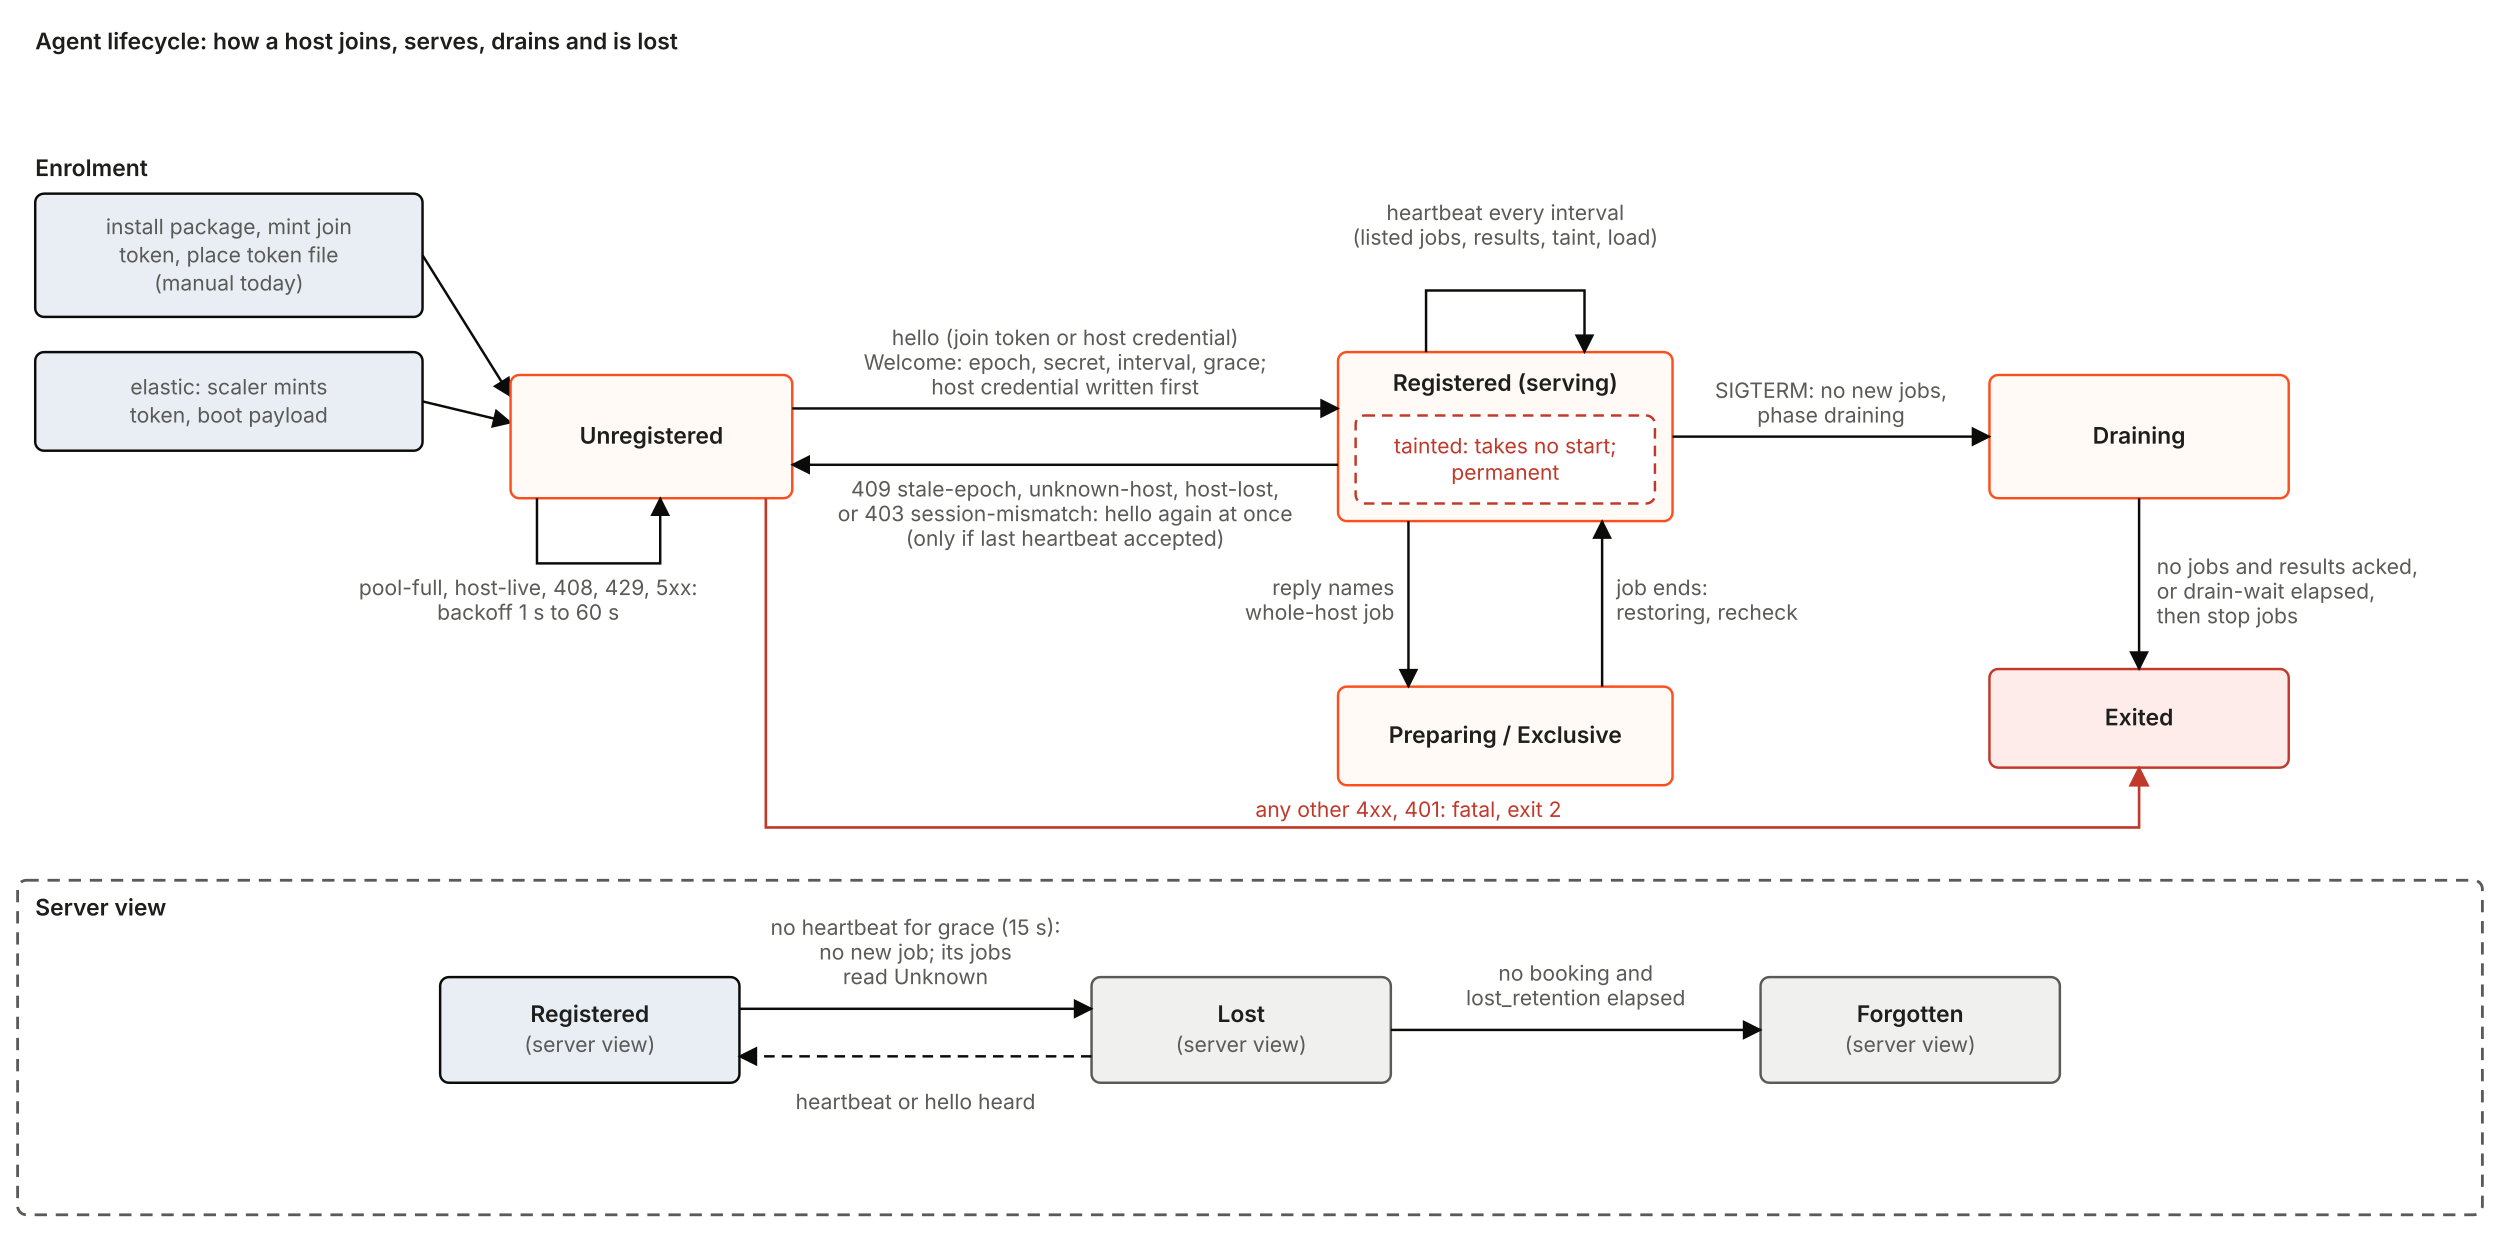
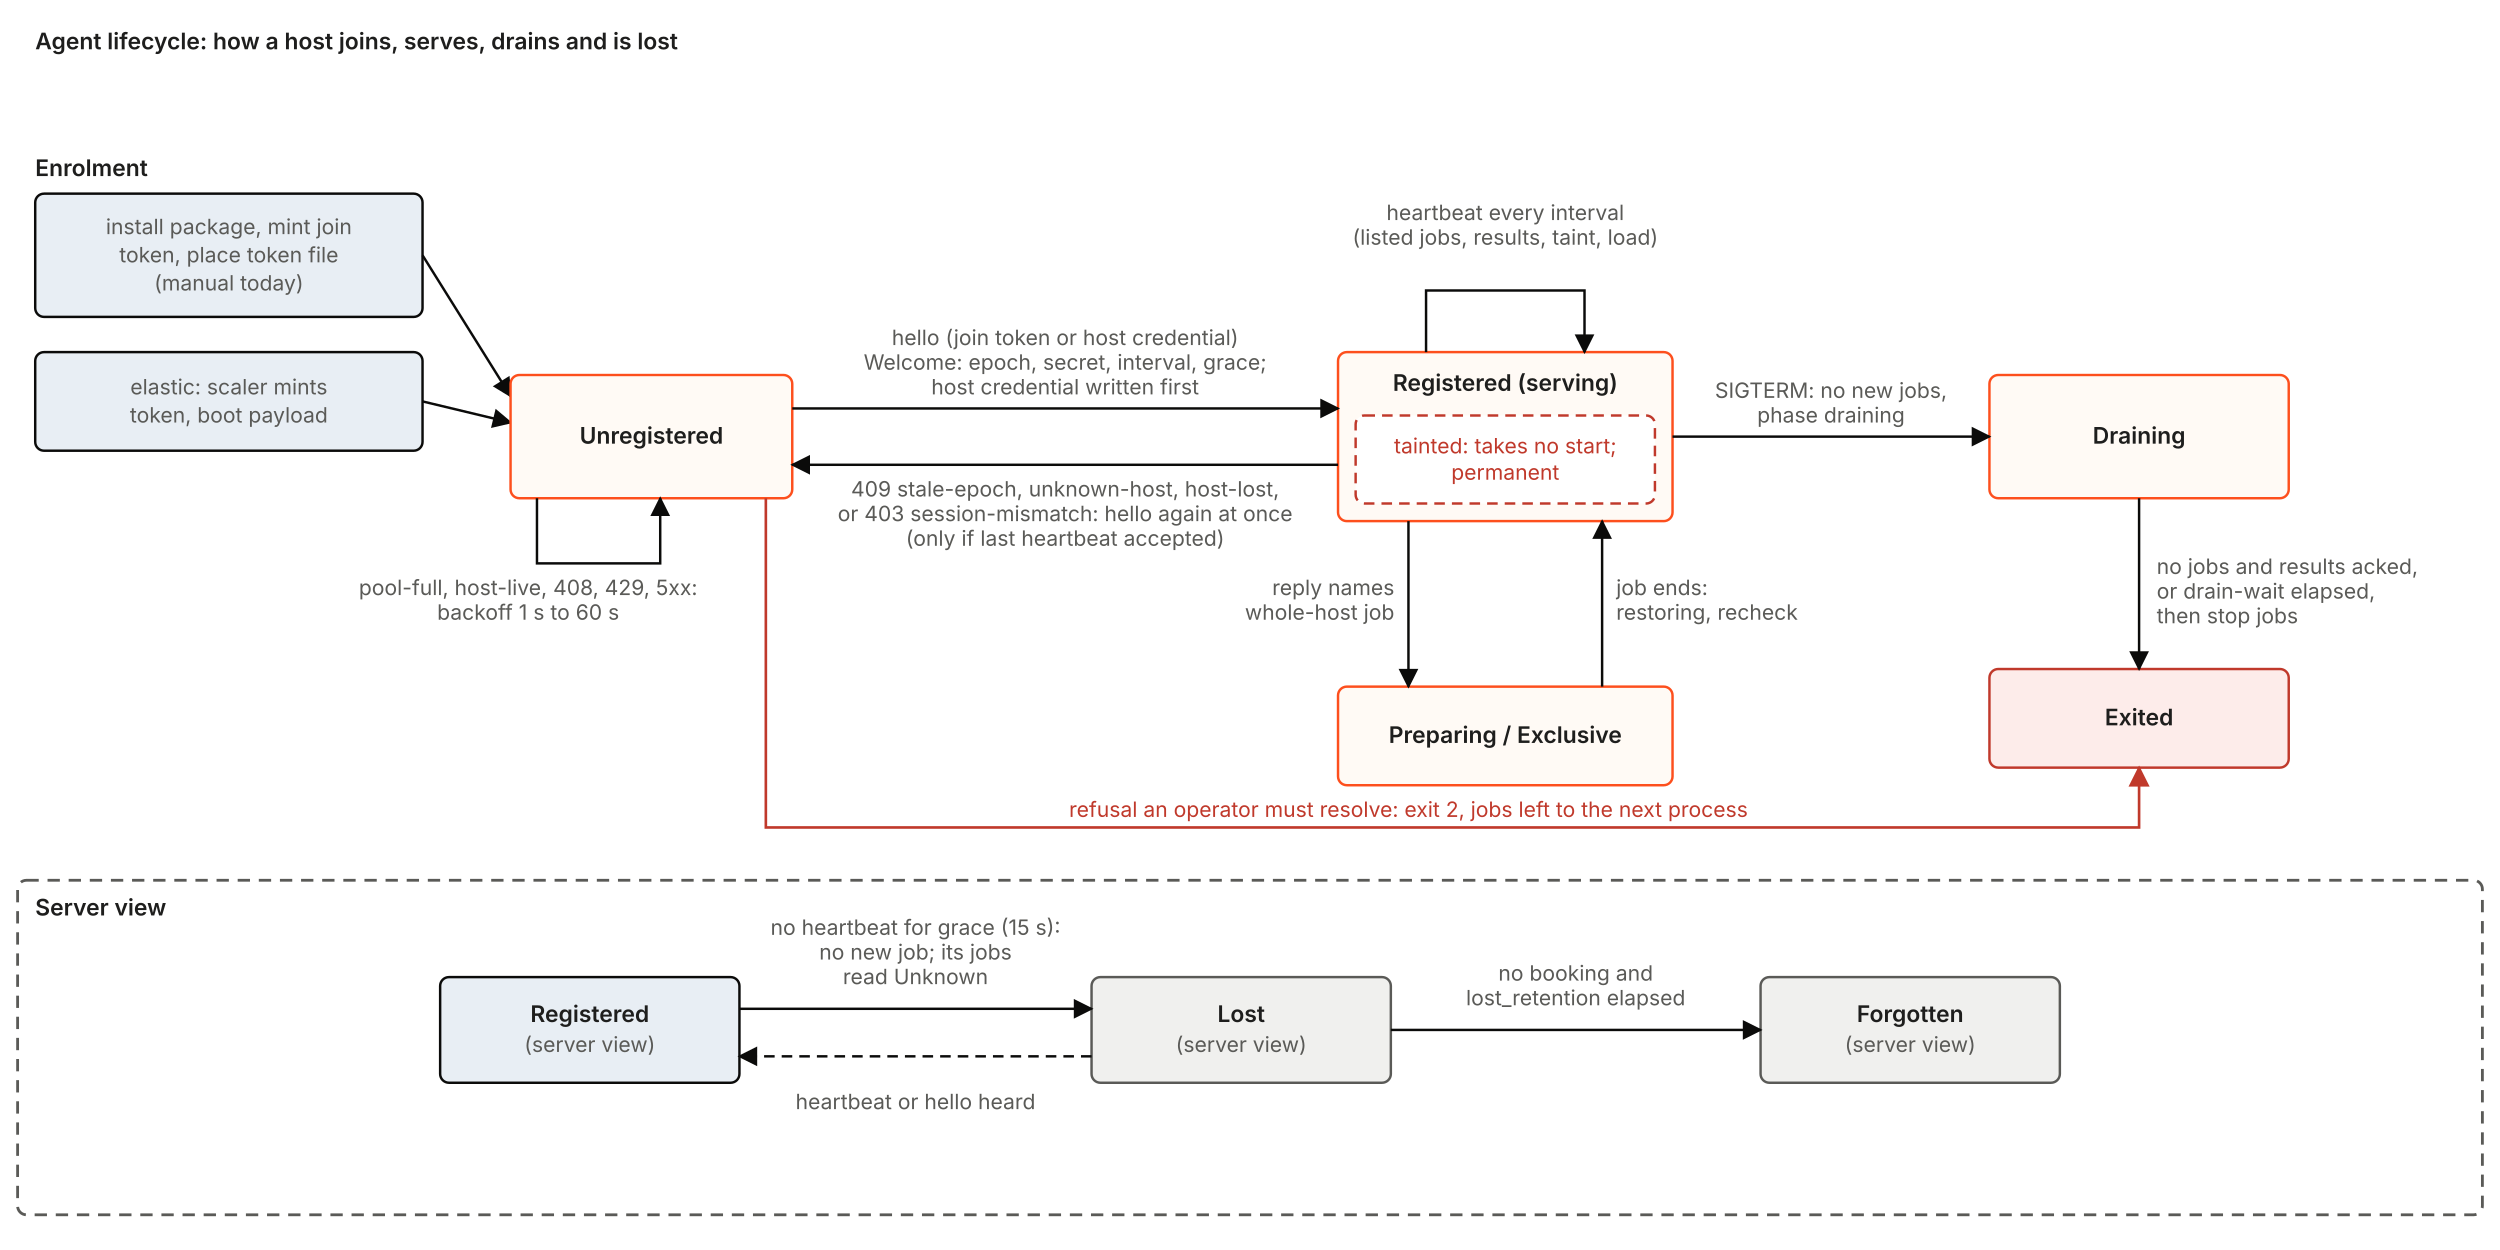
<svg xmlns="http://www.w3.org/2000/svg" viewBox="0 0 1420 710" width="1420" height="710" role="img" aria-label="State machine of the host agent: unregistered, registered, preparing for a whole-host job, draining and exited, plus the service view of a lost and forgotten host.">
  <defs>
    <marker id="agent-lifecycle-ak" viewBox="0 0 10 10" refX="9" refY="5" markerWidth="8" markerHeight="8" orient="auto-start-reverse">
      <path d="M0,0 L10,5 L0,10 z" fill="#0B0B0A" />
    </marker>
    <marker id="agent-lifecycle-ao" viewBox="0 0 10 10" refX="9" refY="5" markerWidth="8" markerHeight="8" orient="auto-start-reverse">
      <path d="M0,0 L10,5 L0,10 z" fill="#FD4F1D" />
    </marker>
    <marker id="agent-lifecycle-ar" viewBox="0 0 10 10" refX="9" refY="5" markerWidth="8" markerHeight="8" orient="auto-start-reverse">
      <path d="M0,0 L10,5 L0,10 z" fill="#C0392B" />
    </marker>
  </defs>
  <style>
.box{fill:#FFFFFF;stroke:#0B0B0A;stroke-width:1.4}
.box-b{fill:#E8EEF4;stroke:#0B0B0A;stroke-width:1.4}
.box-o{fill:#FFFAF5;stroke:#FD4F1D;stroke-width:1.4}
.box-a{fill:#FD4F1D;stroke:#FD4F1D;stroke-width:1.4}
.box-t{fill:none;stroke:#FD4F1D;stroke-width:2}
.box-p{fill:none;stroke:#5A5A57;stroke-width:1.6;stroke-dasharray:7 5}
.box-g{fill:#F0F0EE;stroke:#5A5A57;stroke-width:1.4}
.box-gd{fill:#F0F0EE;stroke:#5A5A57;stroke-width:1.4;stroke-dasharray:6 4}
.box-r{fill:#FDECEA;stroke:#C0392B;stroke-width:1.4}
.box-rd{fill:#FFFFFF;stroke:#C0392B;stroke-width:1.4;stroke-dasharray:6 4}
.box-n{fill:#E6F4EA;stroke:#2E7D32;stroke-width:1.4}
.ln{stroke:#0B0B0A;fill:none;stroke-width:1.4}
.ln-d{stroke:#0B0B0A;fill:none;stroke-width:1.4;stroke-dasharray:6 4}
.ln-o{stroke:#FD4F1D;fill:none;stroke-width:1.6}
.ln-r{stroke:#C0392B;fill:none;stroke-width:1.5}
.ln-rd{stroke:#C0392B;fill:none;stroke-width:1.5;stroke-dasharray:6 4}
text{fill:#1E1E1D;font-family:system-ui,-apple-system,'Segoe UI',sans-serif;font-size:13px}
.b{font-weight:600}
.t-m{fill:#5A5A57;font-size:12px}
.t-r{fill:#C0392B;font-size:12px}
.t-w{fill:#FFFFFF;font-weight:600}
.lbl{paint-order:stroke;stroke:#FFFFFF;stroke-width:4px;stroke-linejoin:round}
</style>
  <rect x="0" y="0" width="1420" height="710" fill="#FFFFFF" />
  <text x="20" y="28" class="b" text-anchor="start" font-size="16">Agent lifecycle: how a host joins, serves, drains and is lost</text>
  <text x="20" y="100" class="b" text-anchor="start">Enrolment</text>
  <rect x="20" y="110" width="220" height="70" rx="5" class="box-b" />
  <text x="130.0" y="133.0" class="t-m" text-anchor="middle">install package, mint join</text>
  <text x="130.0" y="149.0" class="t-m" text-anchor="middle">token, place token file</text>
  <text x="130.0" y="165.0" class="t-m" text-anchor="middle">(manual today)</text>
  <rect x="20" y="200" width="220" height="56" rx="5" class="box-b" />
  <text x="130.0" y="224.0" class="t-m" text-anchor="middle">elastic: scaler mints</text>
  <text x="130.0" y="240.0" class="t-m" text-anchor="middle">token, boot payload</text>
  <path d="M240,145 L290,225" class="ln" marker-end="url(#agent-lifecycle-ak)" />
  <path d="M240,228 L290,240" class="ln" marker-end="url(#agent-lifecycle-ak)" />
  <rect x="290" y="213" width="160" height="70" rx="5" class="box-o" />
  <text x="370.0" y="252.0" class="b" text-anchor="middle">Unregistered</text>
  <rect x="760" y="200" width="190" height="96" rx="5" class="box-o" />
  <text x="855" y="222" class="b" text-anchor="middle">Registered (serving)</text>
  <rect x="770" y="236" width="170" height="50" rx="5" class="box-rd" />
  <text x="855.0" y="257.5" class="t-r" text-anchor="middle">tainted: takes no start;</text>
  <text x="855.0" y="272.5" class="t-r" text-anchor="middle">permanent</text>
  <path d="M450,232 L760,232" class="ln" marker-end="url(#agent-lifecycle-ak)" />
  <text x="605" y="196" class="t-m lbl" text-anchor="middle">hello (join token or host credential)</text>
  <text x="605" y="210" class="t-m lbl" text-anchor="middle">Welcome: epoch, secret, interval, grace;</text>
  <text x="605" y="224" class="t-m lbl" text-anchor="middle">host credential written first</text>
  <path d="M760,264 L450,264" class="ln" marker-end="url(#agent-lifecycle-ak)" />
  <text x="605" y="282" class="t-m lbl" text-anchor="middle">409 stale-epoch, unknown-host, host-lost,</text>
  <text x="605" y="296" class="t-m lbl" text-anchor="middle">or 403 session-mismatch: hello again at once</text>
  <text x="605" y="310" class="t-m lbl" text-anchor="middle">(only if last heartbeat accepted)</text>
  <path d="M305,283 L305,320 L375,320 L375,283" class="ln" marker-end="url(#agent-lifecycle-ak)" />
  <text x="300" y="338" class="t-m lbl" text-anchor="middle">pool-full, host-live, 408, 429, 5xx:</text>
  <text x="300" y="352" class="t-m lbl" text-anchor="middle">backoff 1 s to 60 s</text>
  <path d="M810,200 L810,165 L900,165 L900,200" class="ln" marker-end="url(#agent-lifecycle-ak)" />
  <text x="855" y="125" class="t-m lbl" text-anchor="middle">heartbeat every interval</text>
  <text x="855" y="139" class="t-m lbl" text-anchor="middle">(listed jobs, results, taint, load)</text>
  <rect x="1130" y="213" width="170" height="70" rx="5" class="box-o" />
  <text x="1215.0" y="252.0" class="b" text-anchor="middle">Draining</text>
  <path d="M950,248 L1130,248" class="ln" marker-end="url(#agent-lifecycle-ak)" />
  <text x="1040" y="226" class="t-m lbl" text-anchor="middle">SIGTERM: no new jobs,</text>
  <text x="1040" y="240" class="t-m lbl" text-anchor="middle">phase draining</text>
  <rect x="760" y="390" width="190" height="56" rx="5" class="box-o" />
  <text x="855.0" y="422.0" class="b" text-anchor="middle">Preparing / Exclusive</text>
  <path d="M800,296 L800,390" class="ln" marker-end="url(#agent-lifecycle-ak)" />
  <text x="792" y="338" class="t-m lbl" text-anchor="end">reply names</text>
  <text x="792" y="352" class="t-m lbl" text-anchor="end">whole-host job</text>
  <path d="M910,390 L910,296" class="ln" marker-end="url(#agent-lifecycle-ak)" />
  <text x="918" y="338" class="t-m lbl" text-anchor="start">job ends:</text>
  <text x="918" y="352" class="t-m lbl" text-anchor="start">restoring, recheck</text>
  <rect x="1130" y="380" width="170" height="56" rx="5" class="box-r" />
  <text x="1215.0" y="412.0" class="b" text-anchor="middle">Exited</text>
  <path d="M1215,283 L1215,380" class="ln" marker-end="url(#agent-lifecycle-ak)" />
  <text x="1225" y="326" class="t-m lbl" text-anchor="start">no jobs and results acked,</text>
  <text x="1225" y="340" class="t-m lbl" text-anchor="start">or drain-wait elapsed,</text>
  <text x="1225" y="354" class="t-m lbl" text-anchor="start">then stop jobs</text>
  <path d="M435,283 L435,470 L1215,470 L1215,436" class="ln-r" marker-end="url(#agent-lifecycle-ar)" />
-   <text x="800" y="464" class="t-r lbl" text-anchor="middle">any other 4xx, 401: fatal, exit 2</text>
+   <text x="800" y="464" class="t-r lbl" text-anchor="middle">refusal an operator must resolve: exit 2, jobs left to the next process</text>
  <rect x="10" y="500" width="1400" height="190" rx="5" class="box-p" />
  <text x="20" y="520" class="b" text-anchor="start">Server view</text>
  <rect x="250" y="555" width="170" height="60" rx="5" class="box-b" />
  <text x="335.0" y="580.5" class="b" text-anchor="middle">Registered</text>
  <text x="335.0" y="597.5" class="t-m" text-anchor="middle">(server view)</text>
  <rect x="620" y="555" width="170" height="60" rx="5" class="box-g" />
  <text x="705.0" y="580.5" class="b" text-anchor="middle">Lost</text>
  <text x="705.0" y="597.5" class="t-m" text-anchor="middle">(server view)</text>
  <rect x="1000" y="555" width="170" height="60" rx="5" class="box-g" />
  <text x="1085.0" y="580.5" class="b" text-anchor="middle">Forgotten</text>
  <text x="1085.0" y="597.5" class="t-m" text-anchor="middle">(server view)</text>
  <path d="M420,573 L620,573" class="ln" marker-end="url(#agent-lifecycle-ak)" />
  <text x="520" y="531" class="t-m lbl" text-anchor="middle">no heartbeat for grace (15 s):</text>
  <text x="520" y="545" class="t-m lbl" text-anchor="middle">no new job; its jobs</text>
  <text x="520" y="559" class="t-m lbl" text-anchor="middle">read Unknown</text>
  <path d="M620,600 L420,600" class="ln-d" marker-end="url(#agent-lifecycle-ak)" />
  <text x="520" y="630" class="t-m lbl" text-anchor="middle">heartbeat or hello heard</text>
  <path d="M790,585 L1000,585" class="ln" marker-end="url(#agent-lifecycle-ak)" />
  <text x="895" y="557" class="t-m lbl" text-anchor="middle">no booking and</text>
  <text x="895" y="571" class="t-m lbl" text-anchor="middle">lost_retention elapsed</text>
</svg>
